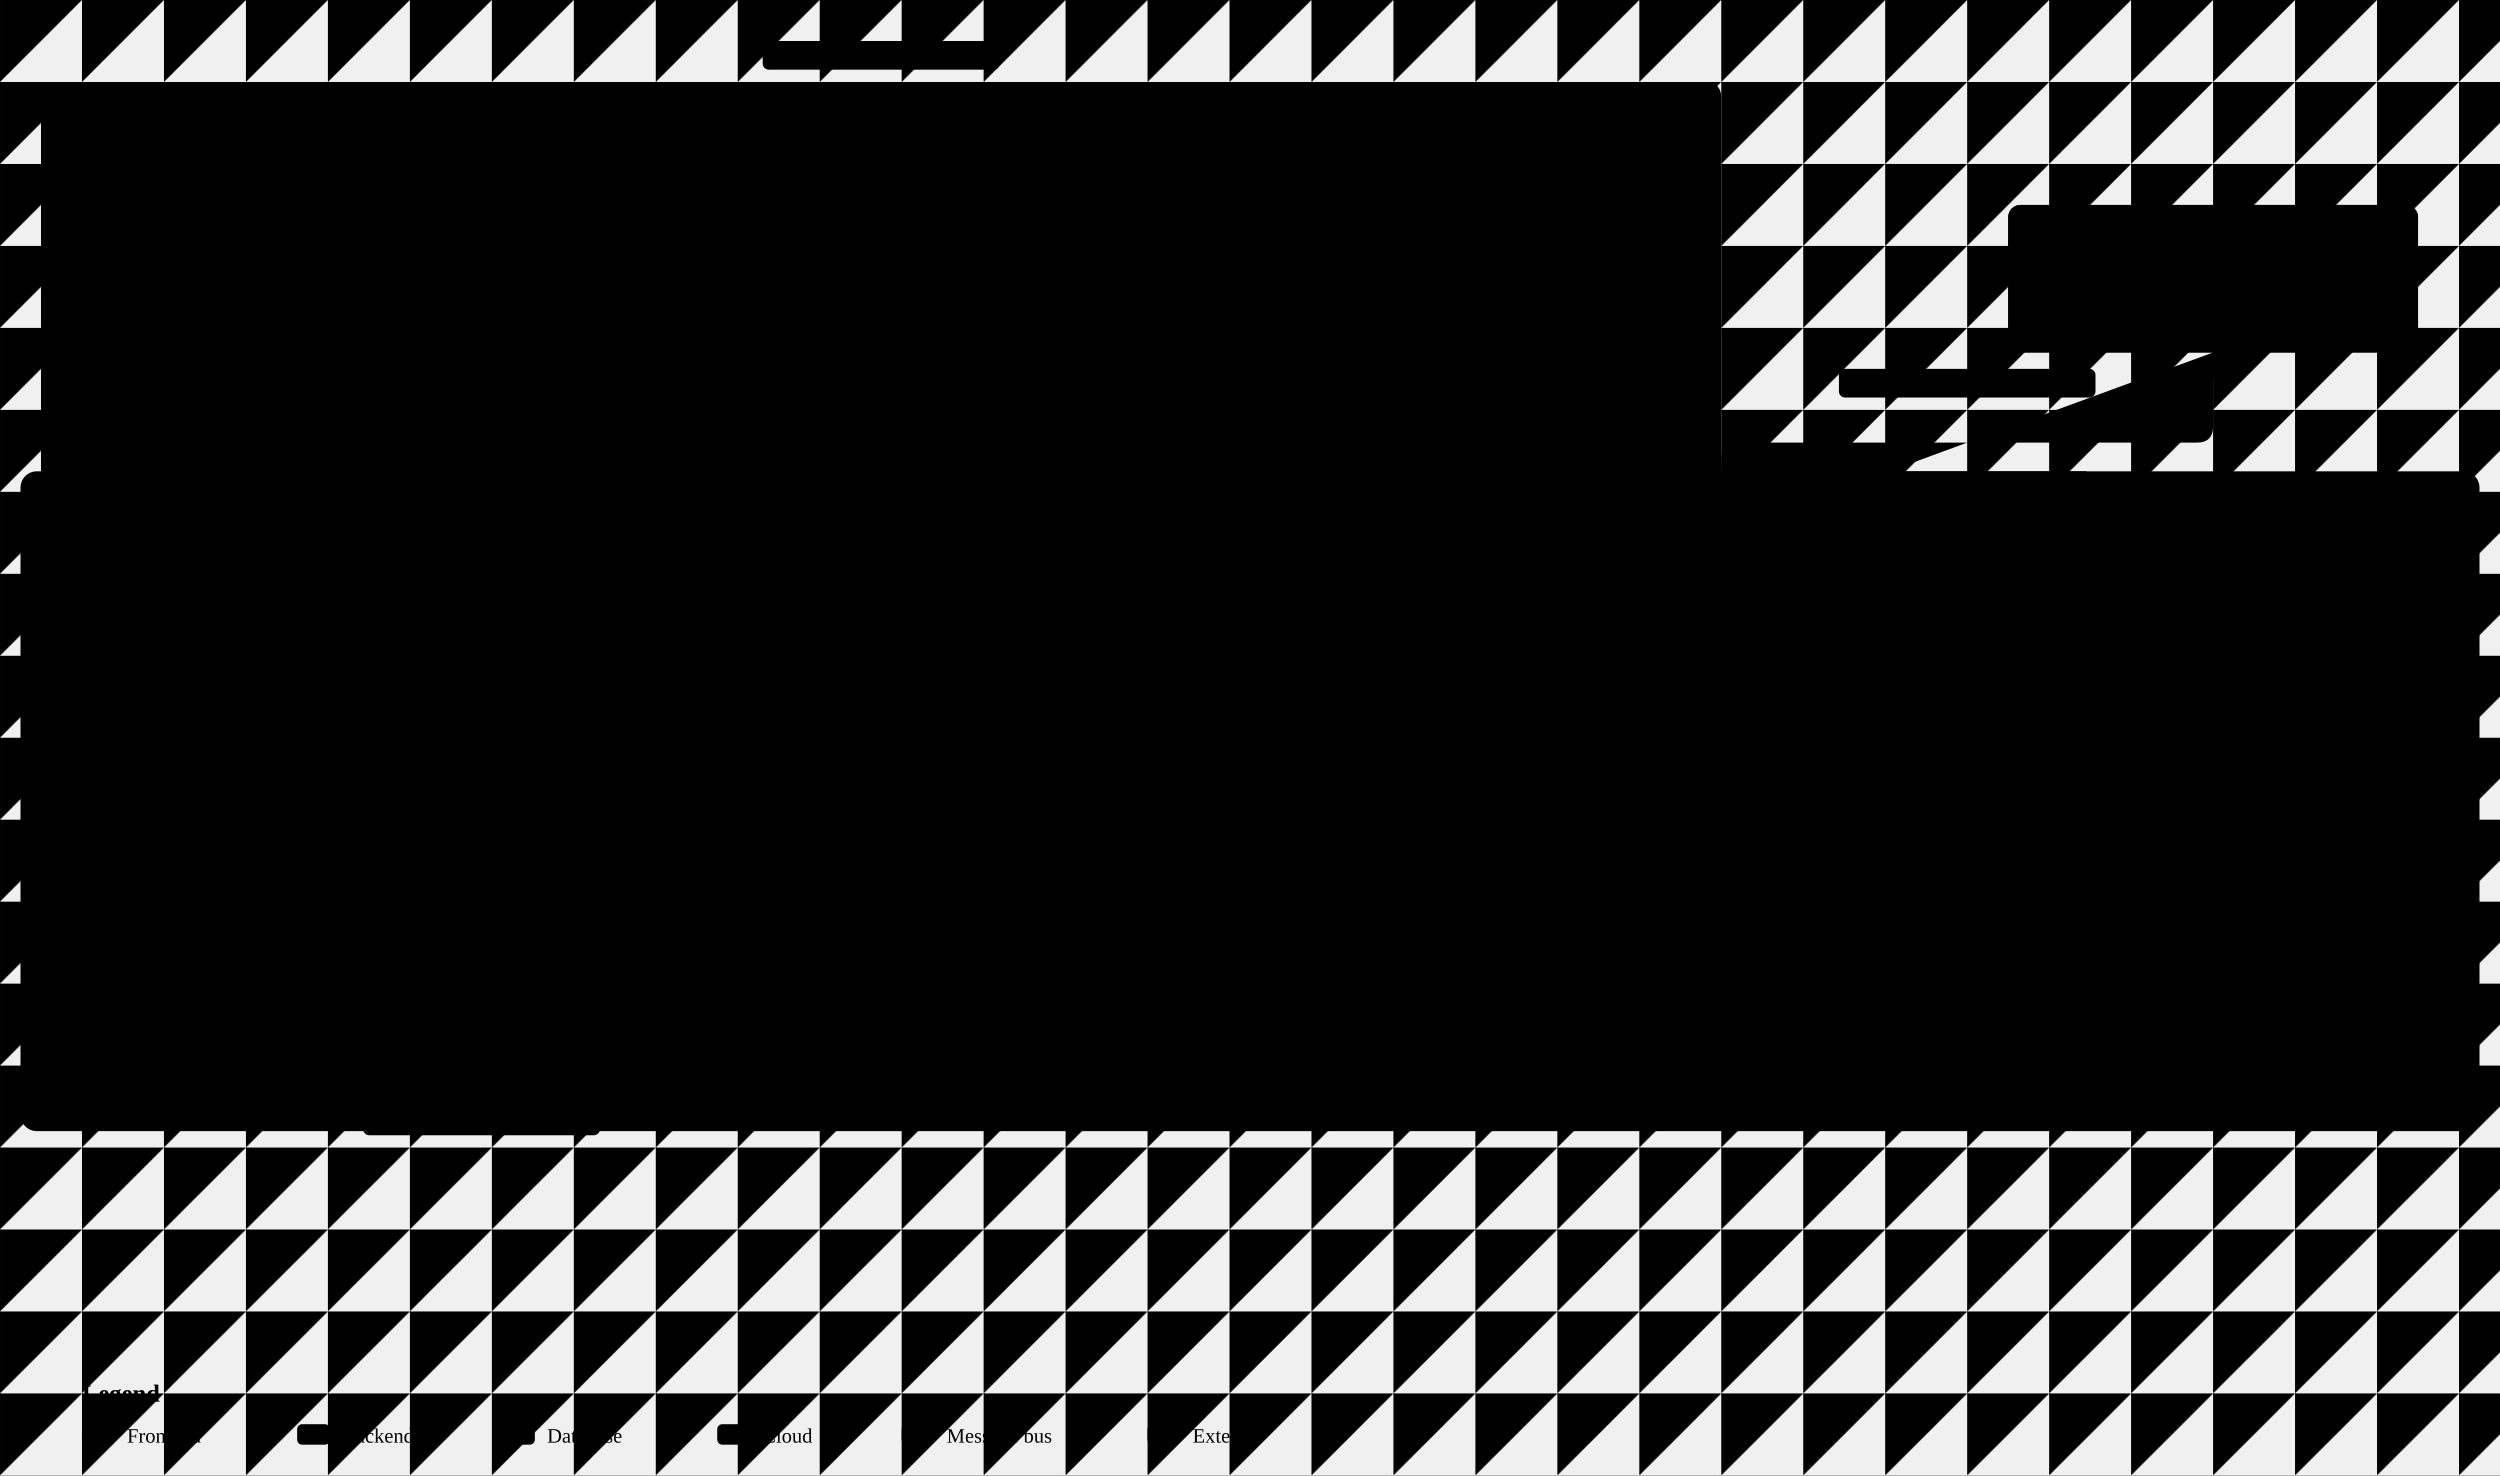
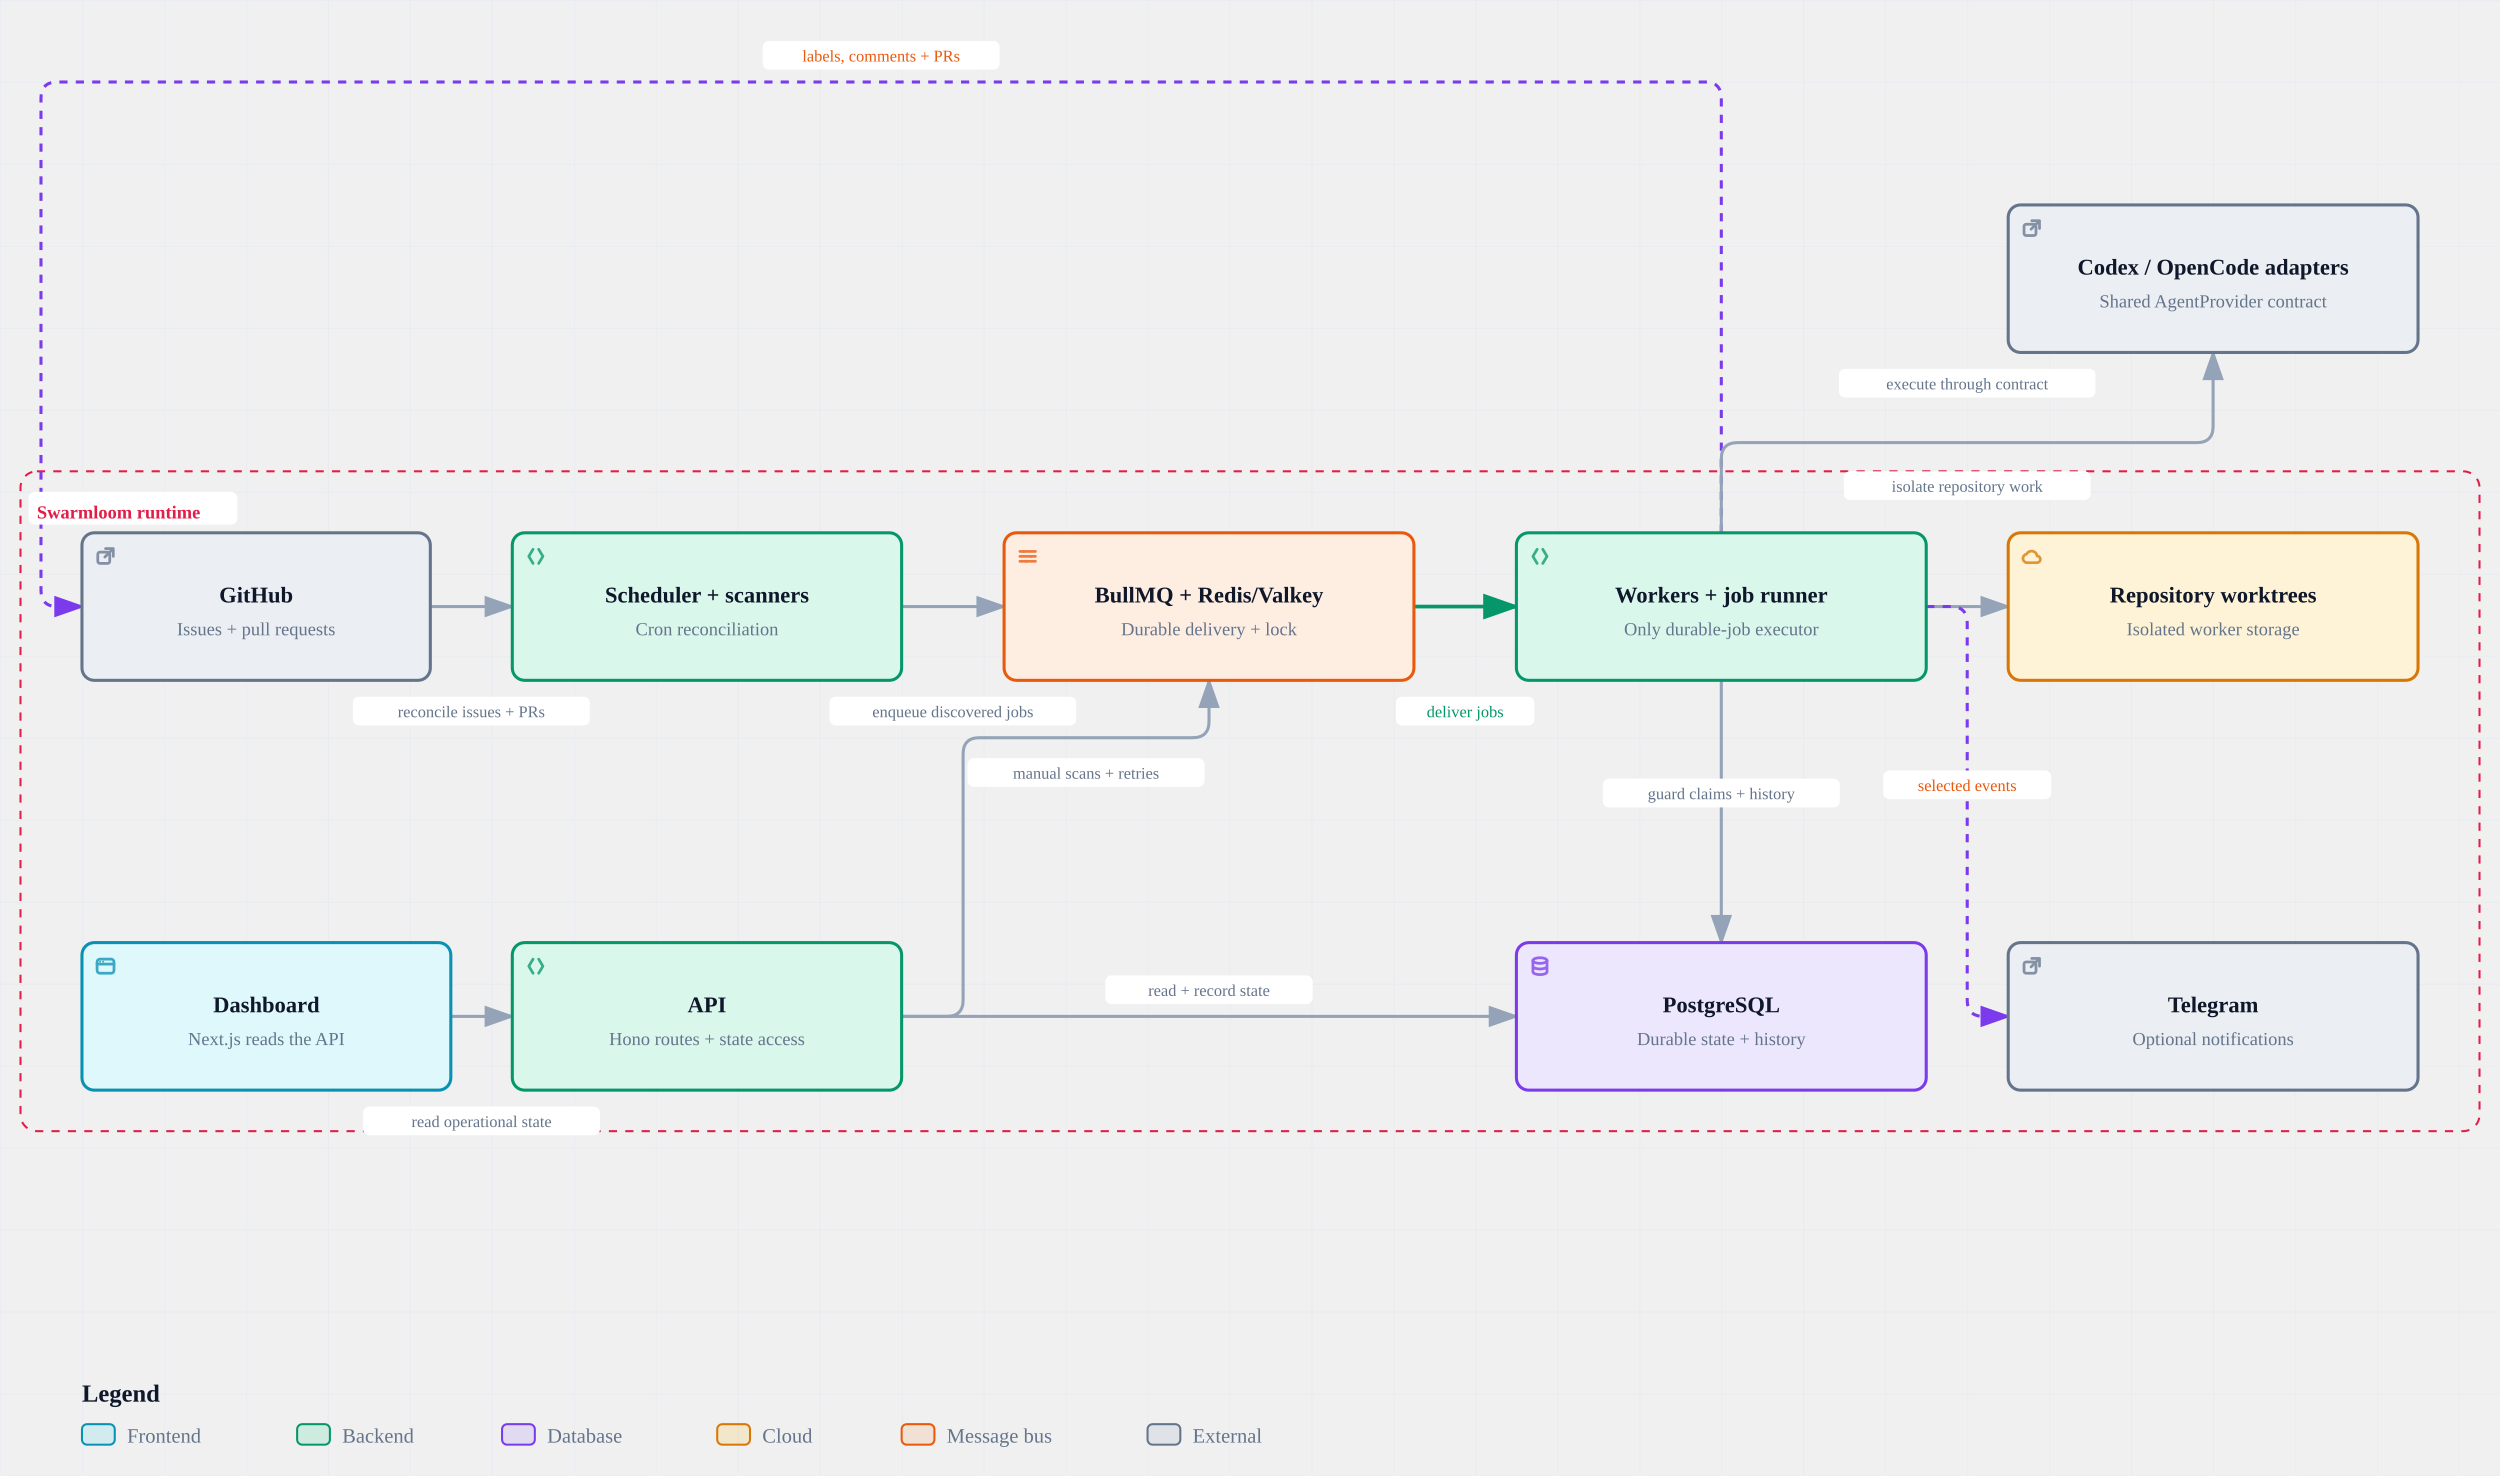
<svg xmlns="http://www.w3.org/2000/svg" data-archify-source-sha256="319e46c449379b7578c555032095872fcd9cf9b1a2f3b10562f0684a8ec46c0a" viewBox="0 0 1220 720" role="img" lang="en" aria-labelledby="archify-diagram-title archify-diagram-description" data-preset="classic" data-quality-profile="showcase">
+   <style>
+           .c-grid { stroke: #e2e8f0; fill: none; }
+           .c-mask { fill: #ffffff; stroke: none; }
+           .c-frontend { fill: rgba(34, 211, 238, 0.15); stroke: #0891b2; }
+           .c-backend { fill: rgba(52, 211, 153, 0.18); stroke: #059669; }
+           .c-database { fill: rgba(167, 139, 250, 0.2); stroke: #7c3aed; }
+           .c-cloud { fill: rgba(251, 191, 36, 0.18); stroke: #d97706; }
+           .c-security-group { fill: transparent; stroke: #e11d48; stroke-dasharray: 4,4; }
+           .c-security { fill: rgba(251, 113, 133, 0.15); stroke: #e11d48; }
+           .c-messagebus { fill: rgba(251, 146, 60, 0.15); stroke: #ea580c; }
+           .c-external { fill: rgba(148, 163, 184, 0.18); stroke: #64748b; }
+           .t-primary { fill: #0f172a; }
+           .t-muted { fill: #64748b; }
+           .t-dim { fill: #94a3b8; }
+           .t-frontend { fill: #0891b2; }
+           .t-backend { fill: #059669; }
+           .t-database { fill: #7c3aed; }
+           .t-cloud { fill: #d97706; }
+           .t-security { fill: #e11d48; }
+           .t-messagebus { fill: #ea580c; }
+           .t-external { fill: #64748b; }
+           .semantic-sigil {
+             fill: none;
+             stroke: currentColor;
+             stroke-width: 1.35;
+             stroke-linecap: round;
+             stroke-linejoin: round;
+             opacity: 0.76;
+             pointer-events: none;
+           }
+           .semantic-sigil &gt; * { vector-effect: non-scaling-stroke; }
+           .semantic-sigil .sigil-fill { fill: currentColor; stroke: none; }
+           .s-frontend { color: #0891b2; }
+           .s-backend { color: #059669; }
+           .s-database { color: #7c3aed; }
+           .s-cloud { color: #d97706; }
+           .s-security { color: #e11d48; }
+           .s-messagebus { color: #ea580c; }
+           .s-external { color: #64748b; }
+           .a-default { stroke: #94a3b8; fill: none; }
+           .a-emphasis { stroke: #059669; fill: none; }
+           .a-security { stroke: #e11d48; fill: none; stroke-dasharray: 5,5; }
+           .a-dashed { stroke: #7c3aed; fill: none; stroke-dasharray: 4,4; }
+           .m-default { fill: #94a3b8; }
+           .m-emphasis { fill: #059669; }
+           .m-security { fill: #e11d48; }
+           .m-dashed { fill: #7c3aed; }
+         </style>
  <defs>
    <marker id="arrowhead" markerWidth="10" markerHeight="7" refX="9" refY="3.5" orient="auto">
      <polygon points="0 0, 10 3.5, 0 7" class="m-default" />
    </marker>
    <marker id="arrowhead-emphasis" markerWidth="10" markerHeight="7" refX="9" refY="3.5" orient="auto">
      <polygon points="0 0, 10 3.5, 0 7" class="m-emphasis" />
    </marker>
    <marker id="arrowhead-security" markerWidth="10" markerHeight="7" refX="9" refY="3.5" orient="auto">
      <polygon points="0 0, 10 3.5, 0 7" class="m-security" />
    </marker>
    <marker id="arrowhead-dashed" markerWidth="10" markerHeight="7" refX="9" refY="3.5" orient="auto">
      <polygon points="0 0, 10 3.5, 0 7" class="m-dashed" />
    </marker>
    <pattern id="grid" width="40" height="40" patternUnits="userSpaceOnUse">
      <path d="M 40 0 L 0 0 0 40" class="c-grid" stroke-width="0.5" />
    </pattern>
  </defs>
  <rect width="100%" height="100%" fill="url(#grid)" />
  <rect data-graph-role="structural-frame" data-composition-frame-kind="security-group" data-composition-frame-id="0" data-composition-frame-label="Swarmloom runtime" x="10" y="230" width="1200" height="322" rx="8" class="c-security-group" stroke-width="1" />
  <path data-edge-from="github" data-edge-to="scheduler" data-edge-label="reconcile issues + PRs" data-edge-key="0" data-edge-id="github-to-scheduler" data-composition-points="210,296;250,296" d="M 210 296 L 250 296" class="a-default" stroke-width="1.5" marker-end="url(#arrowhead)" />
  <path data-edge-from="scheduler" data-edge-to="queue" data-edge-label="enqueue discovered jobs" data-edge-key="1" data-edge-id="scheduler-to-queue" data-composition-points="440,296;490,296" d="M 440 296 L 490 296" class="a-default" stroke-width="1.5" marker-end="url(#arrowhead)" />
  <path data-edge-from="api" data-edge-to="queue" data-edge-label="manual scans + retries" data-edge-key="2" data-edge-id="api-to-queue" data-composition-points="440,496;470,496;470,360;590,360;590,332" d="M 440 496 L 462 496 Q 470 496 470 488 L 470 368 Q 470 360 478 360 L 582 360 Q 590 360 590 352 L 590 332" class="a-default" stroke-width="1.5" marker-end="url(#arrowhead)" />
  <path data-edge-from="queue" data-edge-to="worker" data-edge-label="deliver jobs" data-edge-key="3" data-edge-id="queue-to-worker" data-composition-points="690,296;740,296" d="M 690 296 L 740 296" class="a-emphasis" stroke-width="1.8" marker-end="url(#arrowhead-emphasis)" />
  <path data-edge-from="worker" data-edge-to="github" data-edge-label="labels, comments + PRs" data-edge-key="4" data-edge-id="worker-to-github" data-composition-points="840,260;840,40;20,40;20,296;40,296" d="M 840 260 L 840 48 Q 840 40 832 40 L 28 40 Q 20 40 20 48 L 20 288 Q 20 296 28 296 L 40 296" class="a-dashed" stroke-width="1.5" marker-end="url(#arrowhead-dashed)" />
  <path data-edge-from="worker" data-edge-to="providers" data-edge-label="execute through contract" data-edge-key="5" data-edge-id="worker-to-providers" data-composition-points="840,260;840,216;1080,216;1080,172" d="M 840 260 L 840 224 Q 840 216 848 216 L 1072 216 Q 1080 216 1080 208 L 1080 172" class="a-default" stroke-width="1.5" marker-end="url(#arrowhead)" />
  <path data-edge-from="worker" data-edge-to="postgres" data-edge-label="guard claims + history" data-edge-key="6" data-edge-id="worker-to-postgres" data-composition-points="840,332;840,460" d="M 840 332 L 840 460" class="a-default" stroke-width="1.5" marker-end="url(#arrowhead)" />
  <path data-edge-from="worker" data-edge-to="worktrees" data-edge-label="isolate repository work" data-edge-key="7" data-edge-id="worker-to-worktrees" data-composition-points="940,296;980,296" d="M 940 296 L 980 296" class="a-default" stroke-width="1.5" marker-end="url(#arrowhead)" />
  <path data-edge-from="api" data-edge-to="postgres" data-edge-label="read + record state" data-edge-key="8" data-edge-id="api-to-postgres" data-composition-points="440,496;740,496" d="M 440 496 L 740 496" class="a-default" stroke-width="1.5" marker-end="url(#arrowhead)" />
  <path data-edge-from="dashboard" data-edge-to="api" data-edge-label="read operational state" data-edge-key="9" data-edge-id="dashboard-to-api" data-composition-points="220,496;250,496" d="M 220 496 L 250 496" class="a-default" stroke-width="1.5" marker-end="url(#arrowhead)" />
  <path data-edge-from="worker" data-edge-to="telegram" data-edge-label="selected events" data-edge-key="10" data-edge-id="worker-to-telegram" data-composition-points="940,296;960,296;960,496;980,496" d="M 940 296 L 952 296 Q 960 296 960 304 L 960 488 Q 960 496 968 496 L 980 496" class="a-dashed" stroke-width="1.5" marker-end="url(#arrowhead-dashed)" />
  <g id="node-github" data-node-id="github" data-node-label="GitHub" tabindex="0" role="button" aria-label="Focus GitHub, Issues + pull requests, Architecture component" aria-pressed="false" data-node-kind="external" data-node-sublabel="Issues + pull requests" data-node-context="Architecture component">
    <rect x="40" y="260" width="170" height="72" rx="6" class="c-mask" />
    <rect x="40" y="260" width="170" height="72" rx="6" class="c-external" stroke-width="1.5" />
    <g aria-hidden="true" data-semantic-sigil="external" class="semantic-sigil s-external" transform="translate(46 266) scale(0.6875)">
      <rect x="2.5" y="5" width="8.5" height="8" rx="1.5" />
      <path d="M8 2.5h5.5V8M13.5 2.5 7.5 8.5" />
    </g>
    <text data-node-label="" data-detail-anchor="" x="125" y="294" class="t-primary" font-size="11" font-weight="600" text-anchor="middle">GitHub</text>
    <text data-detail="context" x="125" y="310" class="t-muted" font-size="9" text-anchor="middle">Issues + pull requests</text>
  </g>
  <g id="node-dashboard" data-node-id="dashboard" data-node-label="Dashboard" tabindex="0" role="button" aria-label="Focus Dashboard, Next.js reads the API, Swarmloom runtime" aria-pressed="false" data-node-kind="frontend" data-node-sublabel="Next.js reads the API" data-node-context="Swarmloom runtime">
    <rect x="40" y="460" width="180" height="72" rx="6" class="c-mask" />
    <rect x="40" y="460" width="180" height="72" rx="6" class="c-frontend" stroke-width="1.5" />
    <g aria-hidden="true" data-semantic-sigil="frontend" class="semantic-sigil s-frontend" transform="translate(46 466) scale(0.6875)">
      <rect x="2" y="3" width="12" height="10" rx="2" />
      <path d="M2 6.5h12" />
      <circle cx="4.1" cy="4.8" r=".7" class="sigil-fill" />
      <circle cx="6.3" cy="4.8" r=".7" class="sigil-fill" />
    </g>
    <text data-node-label="" data-detail-anchor="" x="130" y="494" class="t-primary" font-size="11" font-weight="600" text-anchor="middle">Dashboard</text>
    <text data-detail="context" x="130" y="510" class="t-muted" font-size="9" text-anchor="middle">Next.js reads the API</text>
  </g>
  <g id="node-scheduler" data-node-id="scheduler" data-node-label="Scheduler + scanners" tabindex="0" role="button" aria-label="Focus Scheduler + scanners, Cron reconciliation, Swarmloom runtime" aria-pressed="false" data-node-kind="backend" data-node-sublabel="Cron reconciliation" data-node-context="Swarmloom runtime">
    <rect x="250" y="260" width="190" height="72" rx="6" class="c-mask" />
    <rect x="250" y="260" width="190" height="72" rx="6" class="c-backend" stroke-width="1.5" />
    <g aria-hidden="true" data-semantic-sigil="backend" class="semantic-sigil s-backend" transform="translate(256 266) scale(0.6875)">
      <path d="M6 3 3 8l3 5M10 3l3 5-3 5" />
    </g>
    <text data-node-label="" data-detail-anchor="" x="345" y="294" class="t-primary" font-size="11" font-weight="600" text-anchor="middle">Scheduler + scanners</text>
    <text data-detail="context" x="345" y="310" class="t-muted" font-size="9" text-anchor="middle">Cron reconciliation</text>
  </g>
  <g id="node-api" data-node-id="api" data-node-label="API" tabindex="0" role="button" aria-label="Focus API, Hono routes + state access, Swarmloom runtime" aria-pressed="false" data-node-kind="backend" data-node-sublabel="Hono routes + state access" data-node-context="Swarmloom runtime">
    <rect x="250" y="460" width="190" height="72" rx="6" class="c-mask" />
    <rect x="250" y="460" width="190" height="72" rx="6" class="c-backend" stroke-width="1.5" />
    <g aria-hidden="true" data-semantic-sigil="backend" class="semantic-sigil s-backend" transform="translate(256 466) scale(0.6875)">
      <path d="M6 3 3 8l3 5M10 3l3 5-3 5" />
    </g>
    <text data-node-label="" data-detail-anchor="" x="345" y="494" class="t-primary" font-size="11" font-weight="600" text-anchor="middle">API</text>
    <text data-detail="context" x="345" y="510" class="t-muted" font-size="9" text-anchor="middle">Hono routes + state access</text>
  </g>
  <g id="node-queue" data-node-id="queue" data-node-label="BullMQ + Redis/Valkey" tabindex="0" role="button" aria-label="Focus BullMQ + Redis/Valkey, Durable delivery + lock, Swarmloom runtime" aria-pressed="false" data-node-kind="messagebus" data-node-sublabel="Durable delivery + lock" data-node-context="Swarmloom runtime">
    <rect x="490" y="260" width="200" height="72" rx="6" class="c-mask" />
    <rect x="490" y="260" width="200" height="72" rx="6" class="c-messagebus" stroke-width="1.5" />
    <g aria-hidden="true" data-semantic-sigil="messagebus" class="semantic-sigil s-messagebus" transform="translate(496 266) scale(0.6875)">
      <path d="M2.5 4.5h11M2.5 8h11M2.5 11.5h11" />
      <circle cx="5" cy="4.5" r="1" class="sigil-fill" />
      <circle cx="10.5" cy="8" r="1" class="sigil-fill" />
      <circle cx="7" cy="11.5" r="1" class="sigil-fill" />
    </g>
    <text data-node-label="" data-detail-anchor="" x="590" y="294" class="t-primary" font-size="11" font-weight="600" text-anchor="middle">BullMQ + Redis/Valkey</text>
    <text data-detail="context" x="590" y="310" class="t-muted" font-size="9" text-anchor="middle">Durable delivery + lock</text>
  </g>
  <g id="node-worker" data-node-id="worker" data-node-label="Workers + job runner" tabindex="0" role="button" aria-label="Focus Workers + job runner, Only durable-job executor, Swarmloom runtime" aria-pressed="false" data-node-kind="backend" data-node-sublabel="Only durable-job executor" data-node-context="Swarmloom runtime">
    <rect x="740" y="260" width="200" height="72" rx="6" class="c-mask" />
    <rect x="740" y="260" width="200" height="72" rx="6" class="c-backend" stroke-width="1.5" />
    <g aria-hidden="true" data-semantic-sigil="backend" class="semantic-sigil s-backend" transform="translate(746 266) scale(0.6875)">
      <path d="M6 3 3 8l3 5M10 3l3 5-3 5" />
    </g>
    <text data-node-label="" data-detail-anchor="" x="840" y="294" class="t-primary" font-size="11" font-weight="600" text-anchor="middle">Workers + job runner</text>
    <text data-detail="context" x="840" y="310" class="t-muted" font-size="9" text-anchor="middle">Only durable-job executor</text>
  </g>
  <g id="node-providers" data-node-id="providers" data-node-label="Codex / OpenCode adapters" tabindex="0" role="button" aria-label="Focus Codex / OpenCode adapters, Shared AgentProvider contract, Architecture component" aria-pressed="false" data-node-kind="external" data-node-sublabel="Shared AgentProvider contract" data-node-context="Architecture component">
    <rect x="980" y="100" width="200" height="72" rx="6" class="c-mask" />
    <rect x="980" y="100" width="200" height="72" rx="6" class="c-external" stroke-width="1.5" />
    <g aria-hidden="true" data-semantic-sigil="external" class="semantic-sigil s-external" transform="translate(986 106) scale(0.6875)">
      <rect x="2.5" y="5" width="8.5" height="8" rx="1.5" />
      <path d="M8 2.5h5.5V8M13.5 2.5 7.5 8.5" />
    </g>
    <text data-node-label="" data-detail-anchor="" x="1080" y="134" class="t-primary" font-size="11" font-weight="600" text-anchor="middle">Codex / OpenCode adapters</text>
    <text data-detail="context" x="1080" y="150" class="t-muted" font-size="9" text-anchor="middle">Shared AgentProvider contract</text>
  </g>
  <g id="node-postgres" data-node-id="postgres" data-node-label="PostgreSQL" tabindex="0" role="button" aria-label="Focus PostgreSQL, Durable state + history, Architecture component" aria-pressed="false" data-node-kind="database" data-node-sublabel="Durable state + history" data-node-context="Architecture component">
    <rect x="740" y="460" width="200" height="72" rx="6" class="c-mask" />
    <rect x="740" y="460" width="200" height="72" rx="6" class="c-database" stroke-width="1.5" />
    <g aria-hidden="true" data-semantic-sigil="database" class="semantic-sigil s-database" transform="translate(746 466) scale(0.6875)">
      <ellipse cx="8" cy="4" rx="5" ry="2" />
      <path d="M3 4v8c0 1.1 2.2 2 5 2s5-.9 5-2V4M3 8c0 1.1 2.2 2 5 2s5-.9 5-2" />
    </g>
    <text data-node-label="" data-detail-anchor="" x="840" y="494" class="t-primary" font-size="11" font-weight="600" text-anchor="middle">PostgreSQL</text>
    <text data-detail="context" x="840" y="510" class="t-muted" font-size="9" text-anchor="middle">Durable state + history</text>
  </g>
  <g id="node-worktrees" data-node-id="worktrees" data-node-label="Repository worktrees" tabindex="0" role="button" aria-label="Focus Repository worktrees, Isolated worker storage, Swarmloom runtime" aria-pressed="false" data-node-kind="cloud" data-node-sublabel="Isolated worker storage" data-node-context="Swarmloom runtime">
    <rect x="980" y="260" width="200" height="72" rx="6" class="c-mask" />
    <rect x="980" y="260" width="200" height="72" rx="6" class="c-cloud" stroke-width="1.5" />
    <g aria-hidden="true" data-semantic-sigil="cloud" class="semantic-sigil s-cloud" transform="translate(986 266) scale(0.6875)">
      <path d="M4.3 12.5h7.3a2.4 2.4 0 0 0 .2-4.8 4 4 0 0 0-7.5-1.3A3.1 3.1 0 0 0 4.3 12.5Z" />
    </g>
    <text data-node-label="" data-detail-anchor="" x="1080" y="294" class="t-primary" font-size="11" font-weight="600" text-anchor="middle">Repository worktrees</text>
    <text data-detail="context" x="1080" y="310" class="t-muted" font-size="9" text-anchor="middle">Isolated worker storage</text>
  </g>
  <g id="node-telegram" data-node-id="telegram" data-node-label="Telegram" tabindex="0" role="button" aria-label="Focus Telegram, Optional notifications, Architecture component" aria-pressed="false" data-node-kind="external" data-node-sublabel="Optional notifications" data-node-context="Architecture component">
    <rect x="980" y="460" width="200" height="72" rx="6" class="c-mask" />
    <rect x="980" y="460" width="200" height="72" rx="6" class="c-external" stroke-width="1.5" />
    <g aria-hidden="true" data-semantic-sigil="external" class="semantic-sigil s-external" transform="translate(986 466) scale(0.6875)">
      <rect x="2.5" y="5" width="8.5" height="8" rx="1.5" />
      <path d="M8 2.5h5.5V8M13.5 2.5 7.5 8.5" />
    </g>
    <text data-node-label="" data-detail-anchor="" x="1080" y="494" class="t-primary" font-size="11" font-weight="600" text-anchor="middle">Telegram</text>
    <text data-detail="context" x="1080" y="510" class="t-muted" font-size="9" text-anchor="middle">Optional notifications</text>
  </g>
  <g data-detail="context" data-edge-from="github" data-edge-to="scheduler" data-edge-label="reconcile issues + PRs" data-edge-key="0" data-edge-id="github-to-scheduler">
    <rect x="172.2" y="340" width="115.6" height="14" rx="3" class="c-mask" />
    <text x="230" y="350" class="t-muted" font-size="8" text-anchor="middle">reconcile issues + PRs</text>
  </g>
  <g data-detail="context" data-edge-from="scheduler" data-edge-to="queue" data-edge-label="enqueue discovered jobs" data-edge-key="1" data-edge-id="scheduler-to-queue">
    <rect x="404.8" y="340" width="120.4" height="14" rx="3" class="c-mask" />
    <text x="465" y="350" class="t-muted" font-size="8" text-anchor="middle">enqueue discovered jobs</text>
  </g>
  <g data-detail="context" data-edge-from="api" data-edge-to="queue" data-edge-label="manual scans + retries" data-edge-key="2" data-edge-id="api-to-queue">
    <rect x="472.2" y="370" width="115.6" height="14" rx="3" class="c-mask" />
    <text x="530" y="380" class="t-muted" font-size="8" text-anchor="middle">manual scans + retries</text>
  </g>
  <g data-detail="context" data-edge-from="queue" data-edge-to="worker" data-edge-label="deliver jobs" data-edge-key="3" data-edge-id="queue-to-worker">
    <rect x="681.2" y="340" width="67.6" height="14" rx="3" class="c-mask" />
    <text x="715" y="350" class="t-backend" font-size="8" text-anchor="middle">deliver jobs</text>
  </g>
  <g data-detail="context" data-edge-from="worker" data-edge-to="github" data-edge-label="labels, comments + PRs" data-edge-key="4" data-edge-id="worker-to-github">
    <rect x="372.2" y="20" width="115.6" height="14" rx="3" class="c-mask" />
    <text x="430" y="30" class="t-messagebus" font-size="8" text-anchor="middle">labels, comments + PRs</text>
  </g>
  <g data-detail="context" data-edge-from="worker" data-edge-to="providers" data-edge-label="execute through contract" data-edge-key="5" data-edge-id="worker-to-providers">
    <rect x="897.4" y="180" width="125.2" height="14" rx="3" class="c-mask" />
    <text x="960" y="190" class="t-muted" font-size="8" text-anchor="middle">execute through contract</text>
  </g>
  <g data-detail="context" data-edge-from="worker" data-edge-to="postgres" data-edge-label="guard claims + history" data-edge-key="6" data-edge-id="worker-to-postgres">
    <rect x="782.2" y="380" width="115.6" height="14" rx="3" class="c-mask" />
    <text x="840" y="390" class="t-muted" font-size="8" text-anchor="middle">guard claims + history</text>
  </g>
  <g data-detail="context" data-edge-from="worker" data-edge-to="worktrees" data-edge-label="isolate repository work" data-edge-key="7" data-edge-id="worker-to-worktrees">
    <rect x="899.8" y="230" width="120.4" height="14" rx="3" class="c-mask" />
    <text x="960" y="240" class="t-muted" font-size="8" text-anchor="middle">isolate repository work</text>
  </g>
  <g data-detail="context" data-edge-from="api" data-edge-to="postgres" data-edge-label="read + record state" data-edge-key="8" data-edge-id="api-to-postgres">
    <rect x="539.4" y="476" width="101.2" height="14" rx="3" class="c-mask" />
    <text x="590" y="486" class="t-muted" font-size="8" text-anchor="middle">read + record state</text>
  </g>
  <g data-detail="context" data-edge-from="dashboard" data-edge-to="api" data-edge-label="read operational state" data-edge-key="9" data-edge-id="dashboard-to-api">
    <rect x="177.2" y="540" width="115.6" height="14" rx="3" class="c-mask" />
    <text x="235" y="550" class="t-muted" font-size="8" text-anchor="middle">read operational state</text>
  </g>
  <g data-detail="context" data-edge-from="worker" data-edge-to="telegram" data-edge-label="selected events" data-edge-key="10" data-edge-id="worker-to-telegram">
    <rect x="919" y="376" width="82" height="14" rx="3" class="c-mask" />
    <text x="960" y="386" class="t-messagebus" font-size="8" text-anchor="middle">selected events</text>
  </g>
  <g data-graph-role="structural-frame-label" data-composition-frame-id="0" data-composition-frame-kind="security-group" data-composition-frame-label="Swarmloom runtime">
    <rect data-graph-role="structural-frame-label-mask" x="14" y="240" width="101.8" height="16" rx="3" class="c-mask" />
    <text data-boundary-label="" x="18" y="253" class="t-security" font-size="9" font-weight="600">Swarmloom runtime</text>
  </g>
  <g data-legend="" data-legend-bridge="">
    <text x="40" y="684" class="t-primary" font-size="12" font-weight="650">Legend</text>
    <g data-legend-semantic-kind="frontend" data-legend-kind="frontend" data-legend-label="Frontend" data-legend-x="40" data-legend-baseline="704" data-legend-width="83">
      <rect x="40" y="695" width="16" height="10" rx="2.5" class="c-frontend" stroke-width="1" />
      <text x="62" y="704" class="t-muted" font-size="10" font-weight="500">Frontend</text>
    </g>
    <g data-legend-semantic-kind="backend" data-legend-kind="backend" data-legend-label="Backend" data-legend-x="145" data-legend-baseline="704" data-legend-width="78">
      <rect x="145" y="695" width="16" height="10" rx="2.5" class="c-backend" stroke-width="1" />
      <text x="167" y="704" class="t-muted" font-size="10" font-weight="500">Backend</text>
    </g>
    <g data-legend-semantic-kind="database" data-legend-kind="database" data-legend-label="Database" data-legend-x="245" data-legend-baseline="704" data-legend-width="83">
      <rect x="245" y="695" width="16" height="10" rx="2.5" class="c-database" stroke-width="1" />
      <text x="267" y="704" class="t-muted" font-size="10" font-weight="500">Database</text>
    </g>
    <g data-legend-semantic-kind="cloud" data-legend-kind="cloud" data-legend-label="Cloud" data-legend-x="350" data-legend-baseline="704" data-legend-width="68">
      <rect x="350" y="695" width="16" height="10" rx="2.5" class="c-cloud" stroke-width="1" />
      <text x="372" y="704" class="t-muted" font-size="10" font-weight="500">Cloud</text>
    </g>
    <g data-legend-semantic-kind="messagebus" data-legend-kind="messagebus" data-legend-label="Message bus" data-legend-x="440" data-legend-baseline="704" data-legend-width="98">
      <rect x="440" y="695" width="16" height="10" rx="2.5" class="c-messagebus" stroke-width="1" />
      <text x="462" y="704" class="t-muted" font-size="10" font-weight="500">Message bus</text>
    </g>
    <g data-legend-semantic-kind="external" data-legend-kind="external" data-legend-label="External" data-legend-x="560" data-legend-baseline="704" data-legend-width="83">
      <rect x="560" y="695" width="16" height="10" rx="2.5" class="c-external" stroke-width="1" />
      <text x="582" y="704" class="t-muted" font-size="10" font-weight="500">External</text>
    </g>
  </g>
</svg>
